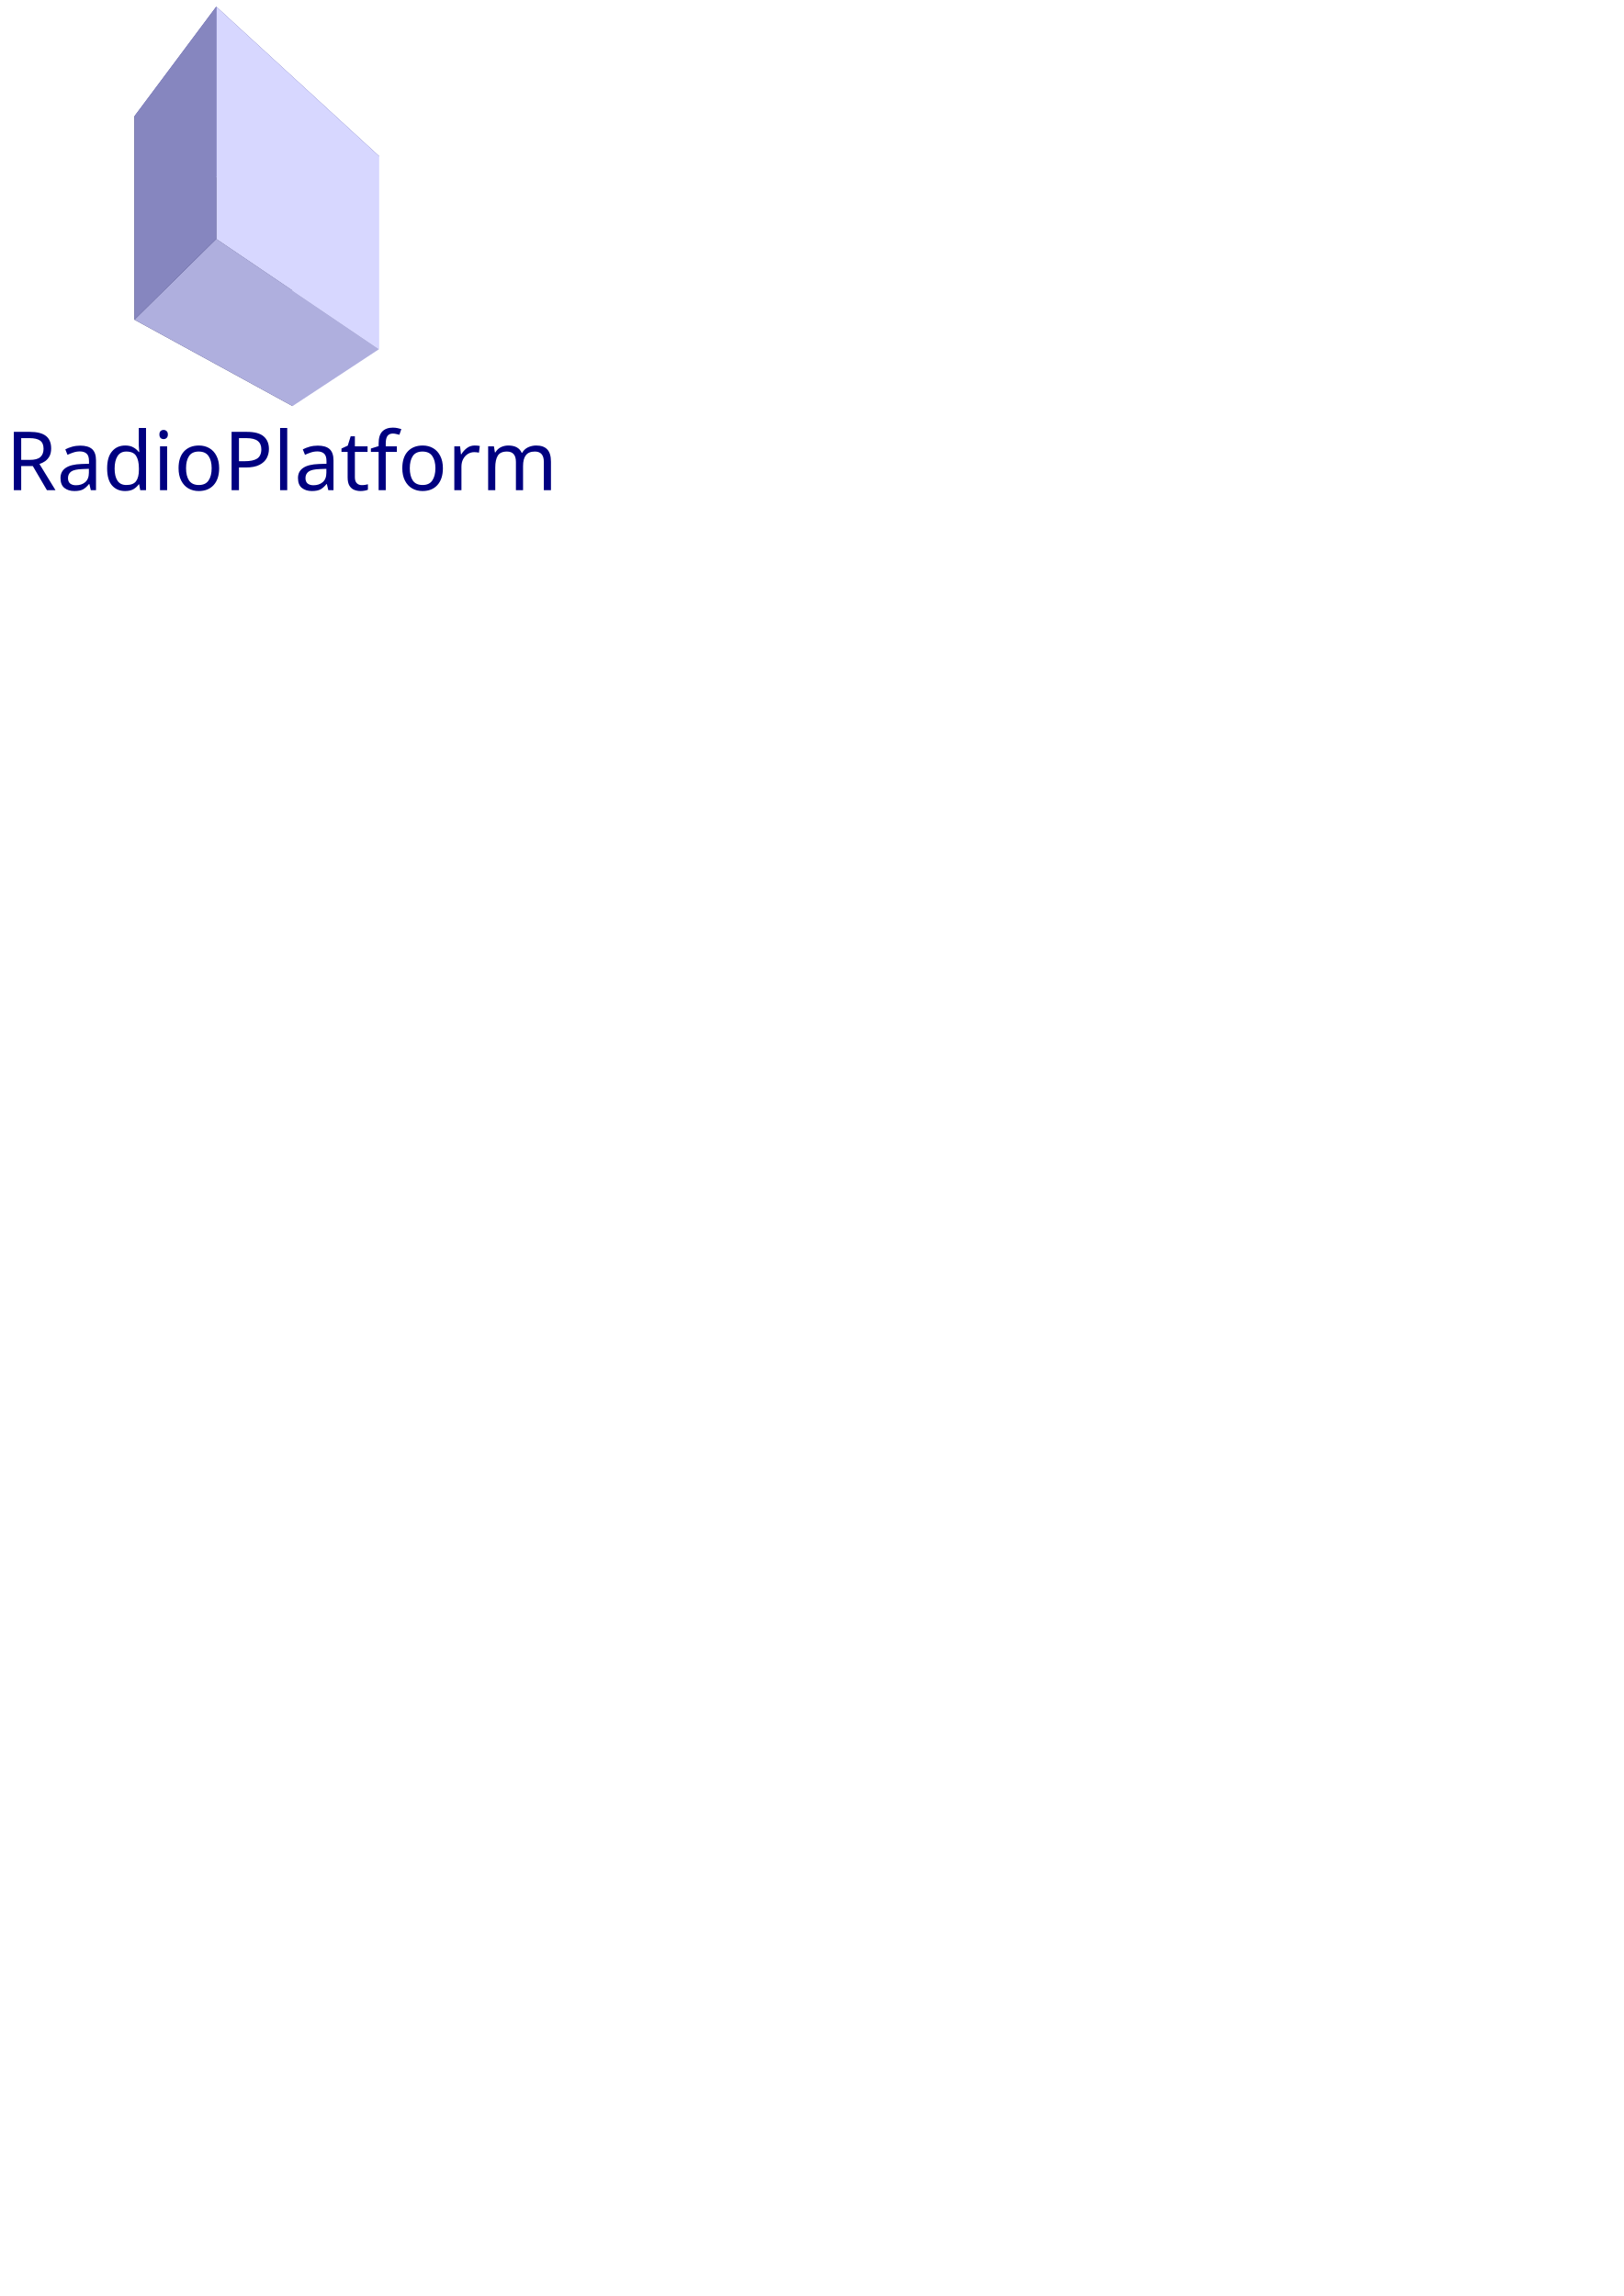
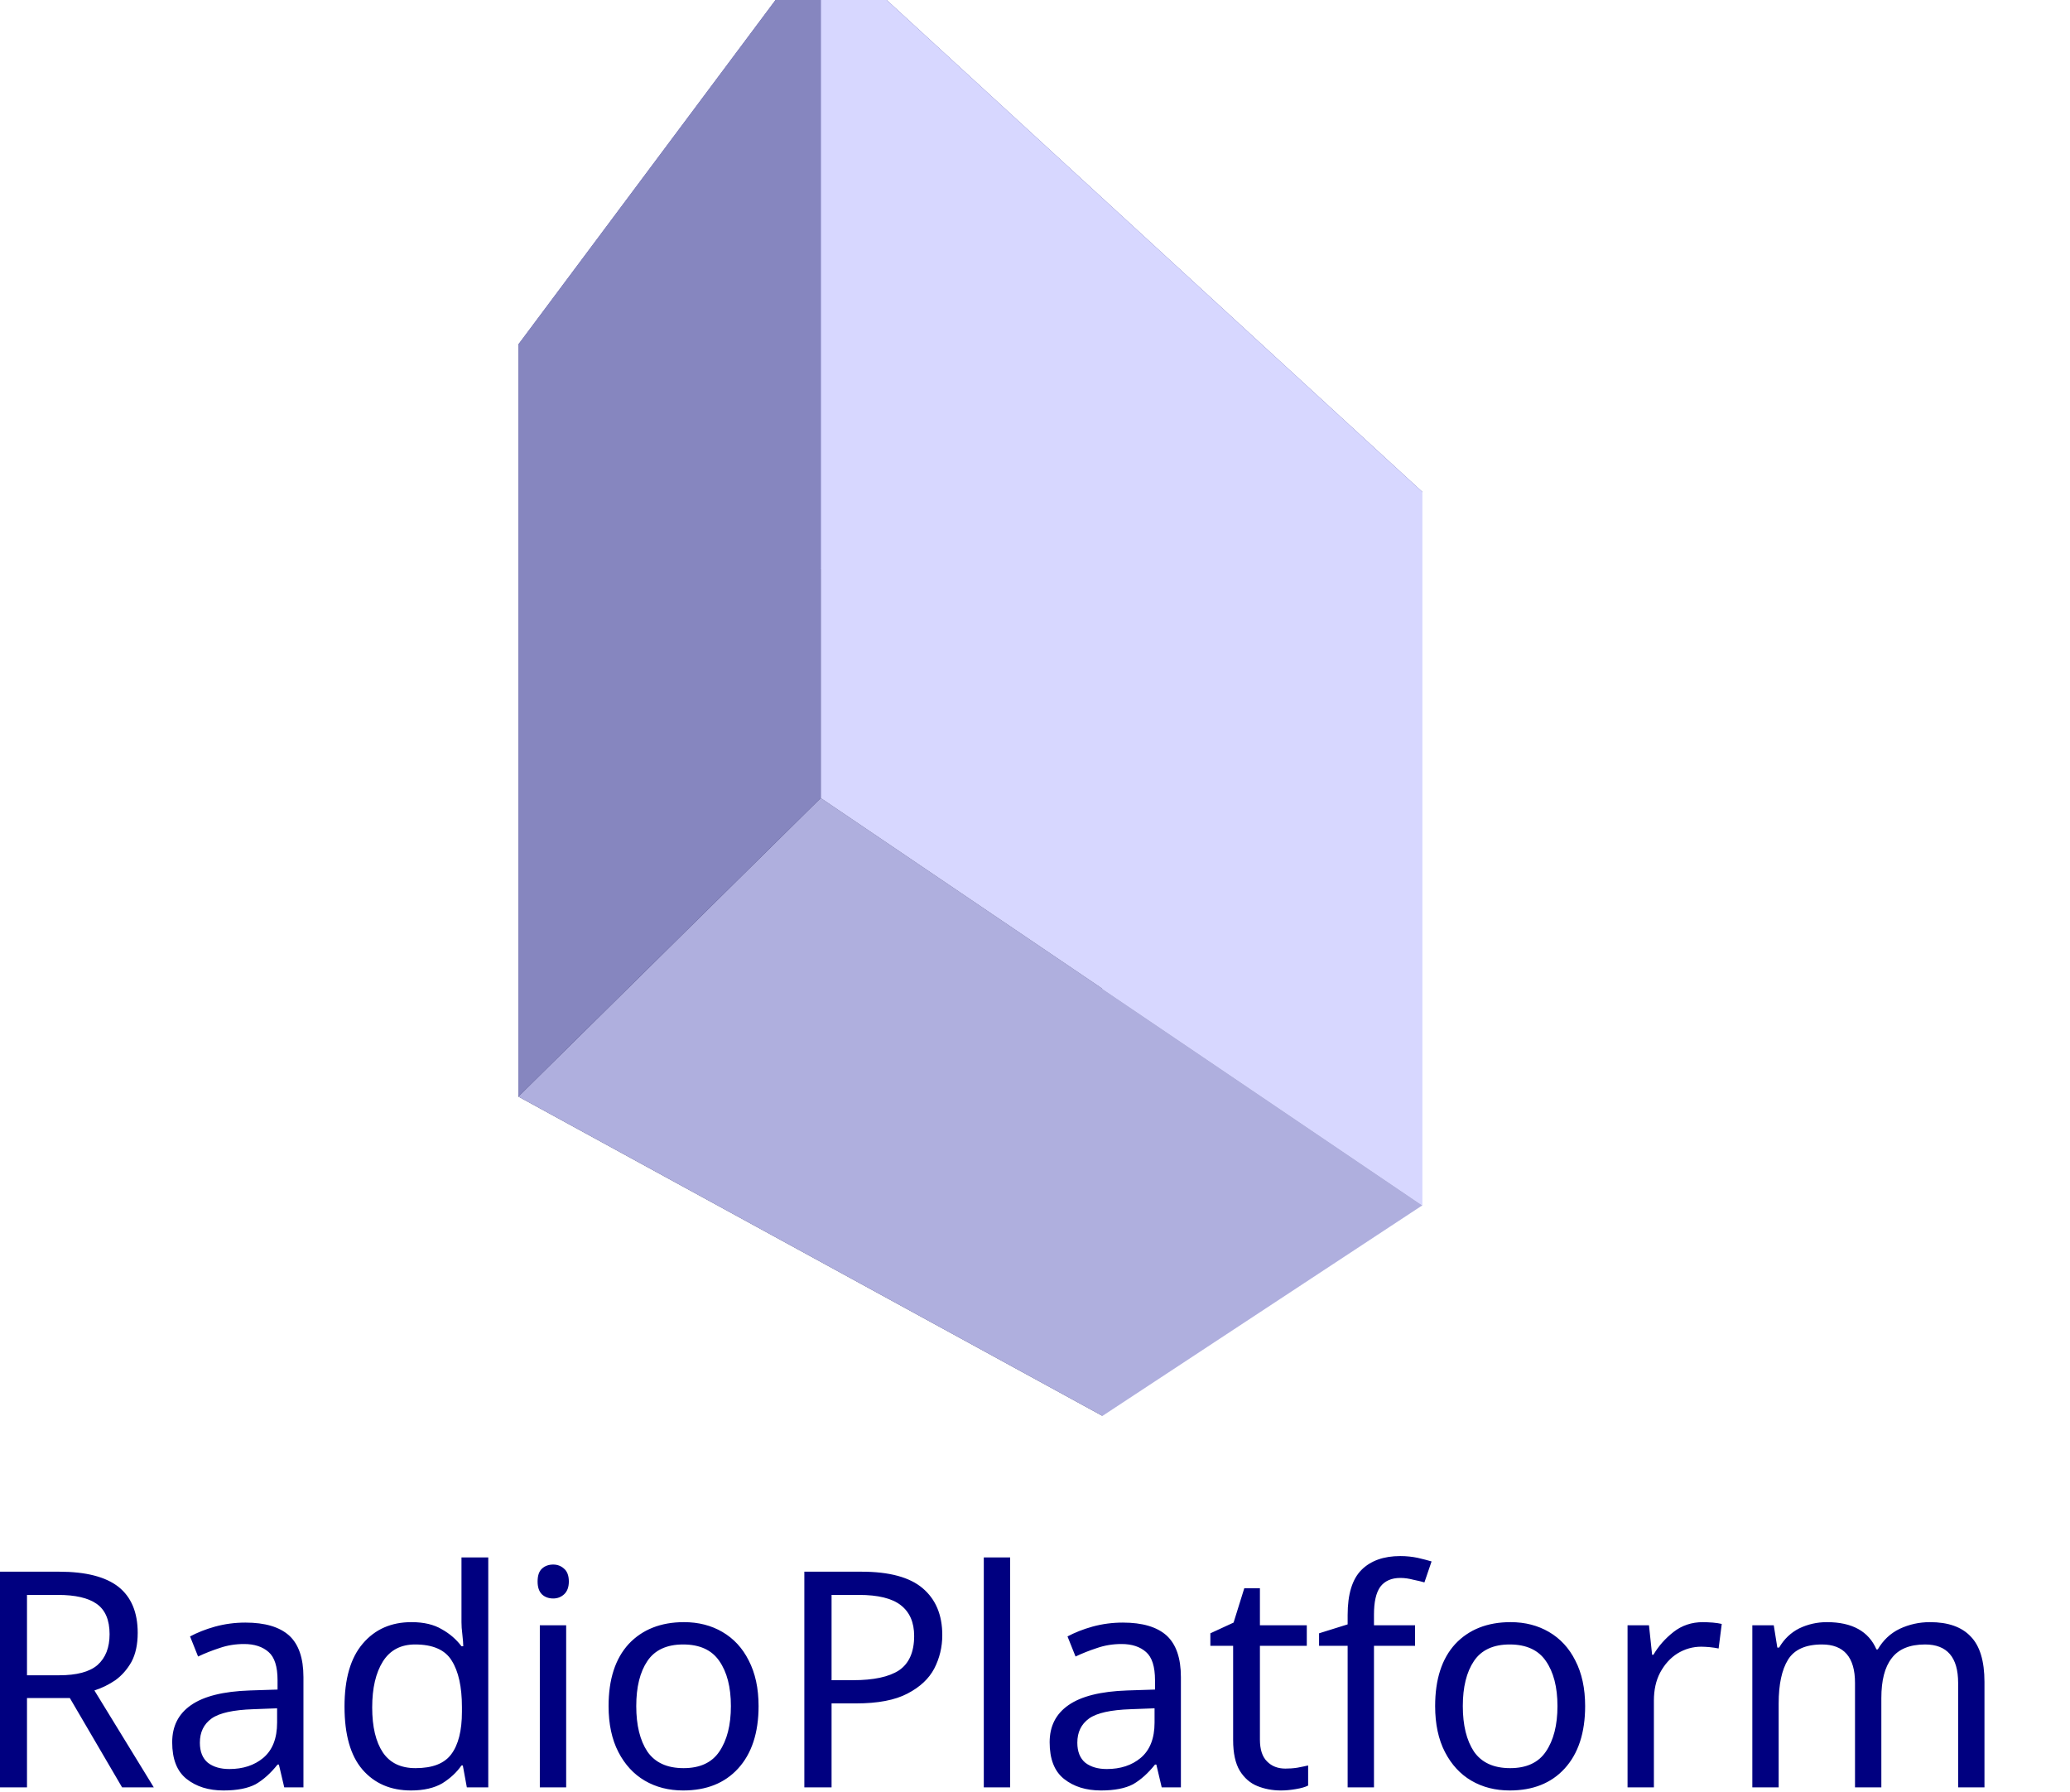
- <svg xmlns="http://www.w3.org/2000/svg" width="210mm" height="297mm" viewBox="0 0 210 297" version="1.1" id="svg8">
+ <svg xmlns="http://www.w3.org/2000/svg" width="72.45mm" height="62.702mm" viewBox="0 0 72.45 62.702" version="1.1" id="svg8">
  <defs id="defs2">
    </defs>
-   <g id="layer1">
-     <text xml:space="preserve" style="font-style:normal;font-weight:normal;font-size:10.583px;line-height:1.25;font-family:sans-serif;letter-spacing:0px;word-spacing:0px;fill:#000080;fill-opacity:1;stroke:none;stroke-width:0.265" x="0.756" y="63.411" id="text3715">
-       <tspan id="tspan3713" x="0.756" y="63.411" style="fill:#000080;stroke-width:0.265">RadioPlatform</tspan>
+   <g id="layer1" transform="translate(-8.598218,-220.841)">
+     <text xml:space="preserve" style="font-style:normal;font-weight:normal;font-size:10.583px;line-height:1.25;font-family:sans-serif;letter-spacing:0px;word-spacing:0px;fill:#000080;fill-opacity:1;stroke:none;stroke-width:0.265" x="7.56" y="283.393" id="text3715">
+       <tspan id="tspan3713" x="7.56" y="283.393" style="fill:#000080;stroke-width:0.265">RadioPlatform</tspan>
    </text>
    <g id="g3719" style="fill:#000080">
-       <path id="path3721" style="fill:#353564;fill-rule:evenodd;stroke:none;stroke-linejoin:round" d="m 17.387,15.03 v 26.323 l 20.442,11.174 V 30.185 Z" points="17.387,41.353 37.829,52.527 37.829,30.185 17.387,15.03 " />
-       <path id="path3731" style="fill:#e9e9ff;fill-rule:evenodd;stroke:none;stroke-linejoin:round" d="m 37.829,30.185 11.197,-9.995 v 24.968 l -11.197,7.369 z" points="49.025,20.19 49.025,45.158 37.829,52.527 37.829,30.185 " />
-       <path id="path3723" style="fill:#4d4d9f;fill-rule:evenodd;stroke:none;stroke-linejoin:round" d="M 17.387,15.03 27.97,0.859 49.025,20.19 37.829,30.185 Z" points="27.97,0.859 49.025,20.19 37.829,30.185 17.387,15.03 " />
-       <path id="path3729" style="fill:#afafde;fill-rule:evenodd;stroke:none;stroke-linejoin:round" d="M 17.387,41.353 27.97,30.905 49.025,45.158 37.829,52.527 Z" points="27.97,30.905 49.025,45.158 37.829,52.527 17.387,41.353 " />
-       <path id="path3727" style="fill:#d7d7ff;fill-rule:evenodd;stroke:none;stroke-linejoin:round" d="M 27.97,0.859 V 30.905 L 49.025,45.158 V 20.19 Z" points="27.97,30.905 49.025,45.158 49.025,20.19 27.97,0.859 " />
-       <path id="path3725" style="fill:#8686bf;fill-rule:evenodd;stroke:none;stroke-linejoin:round" d="M 17.387,15.03 27.97,0.859 V 30.905 L 17.387,41.353 Z" points="27.97,0.859 27.97,30.905 17.387,41.353 17.387,15.03 " />
+       <path id="path3721" style="fill:#353564;fill-rule:evenodd;stroke:none;stroke-linejoin:round" d="m 26.741,232.894 v 26.323 l 20.442,11.174 v -22.342 z" points="26.741,259.217 47.183,270.392 47.183,248.049 26.741,232.894 " />
+       <path id="path3731" style="fill:#e9e9ff;fill-rule:evenodd;stroke:none;stroke-linejoin:round" d="m 47.183,248.049 11.197,-9.995 v 24.968 l -11.197,7.369 z" points="58.38,238.055 58.38,263.022 47.183,270.392 47.183,248.049 " />
+       <path id="path3723" style="fill:#4d4d9f;fill-rule:evenodd;stroke:none;stroke-linejoin:round" d="m 26.741,232.894 10.583,-14.171 21.055,19.331 -11.197,9.995 z" points="37.324,218.723 58.38,238.055 47.183,248.049 26.741,232.894 " />
+       <path id="path3729" style="fill:#afafde;fill-rule:evenodd;stroke:none;stroke-linejoin:round" d="M 26.741,259.217 37.324,248.769 58.38,263.022 47.183,270.392 Z" points="37.324,248.769 58.38,263.022 47.183,270.392 26.741,259.217 " />
+       <path id="path3727" style="fill:#d7d7ff;fill-rule:evenodd;stroke:none;stroke-linejoin:round" d="m 37.324,218.723 v 30.046 l 21.055,14.253 v -24.968 z" points="37.324,248.769 58.38,263.022 58.38,238.055 37.324,218.723 " />
+       <path id="path3725" style="fill:#8686bf;fill-rule:evenodd;stroke:none;stroke-linejoin:round" d="M 26.741,232.894 37.324,218.723 v 30.046 l -10.583,10.448 z" points="37.324,218.723 37.324,248.769 26.741,259.217 26.741,232.894 " />
    </g>
  </g>
</svg>
